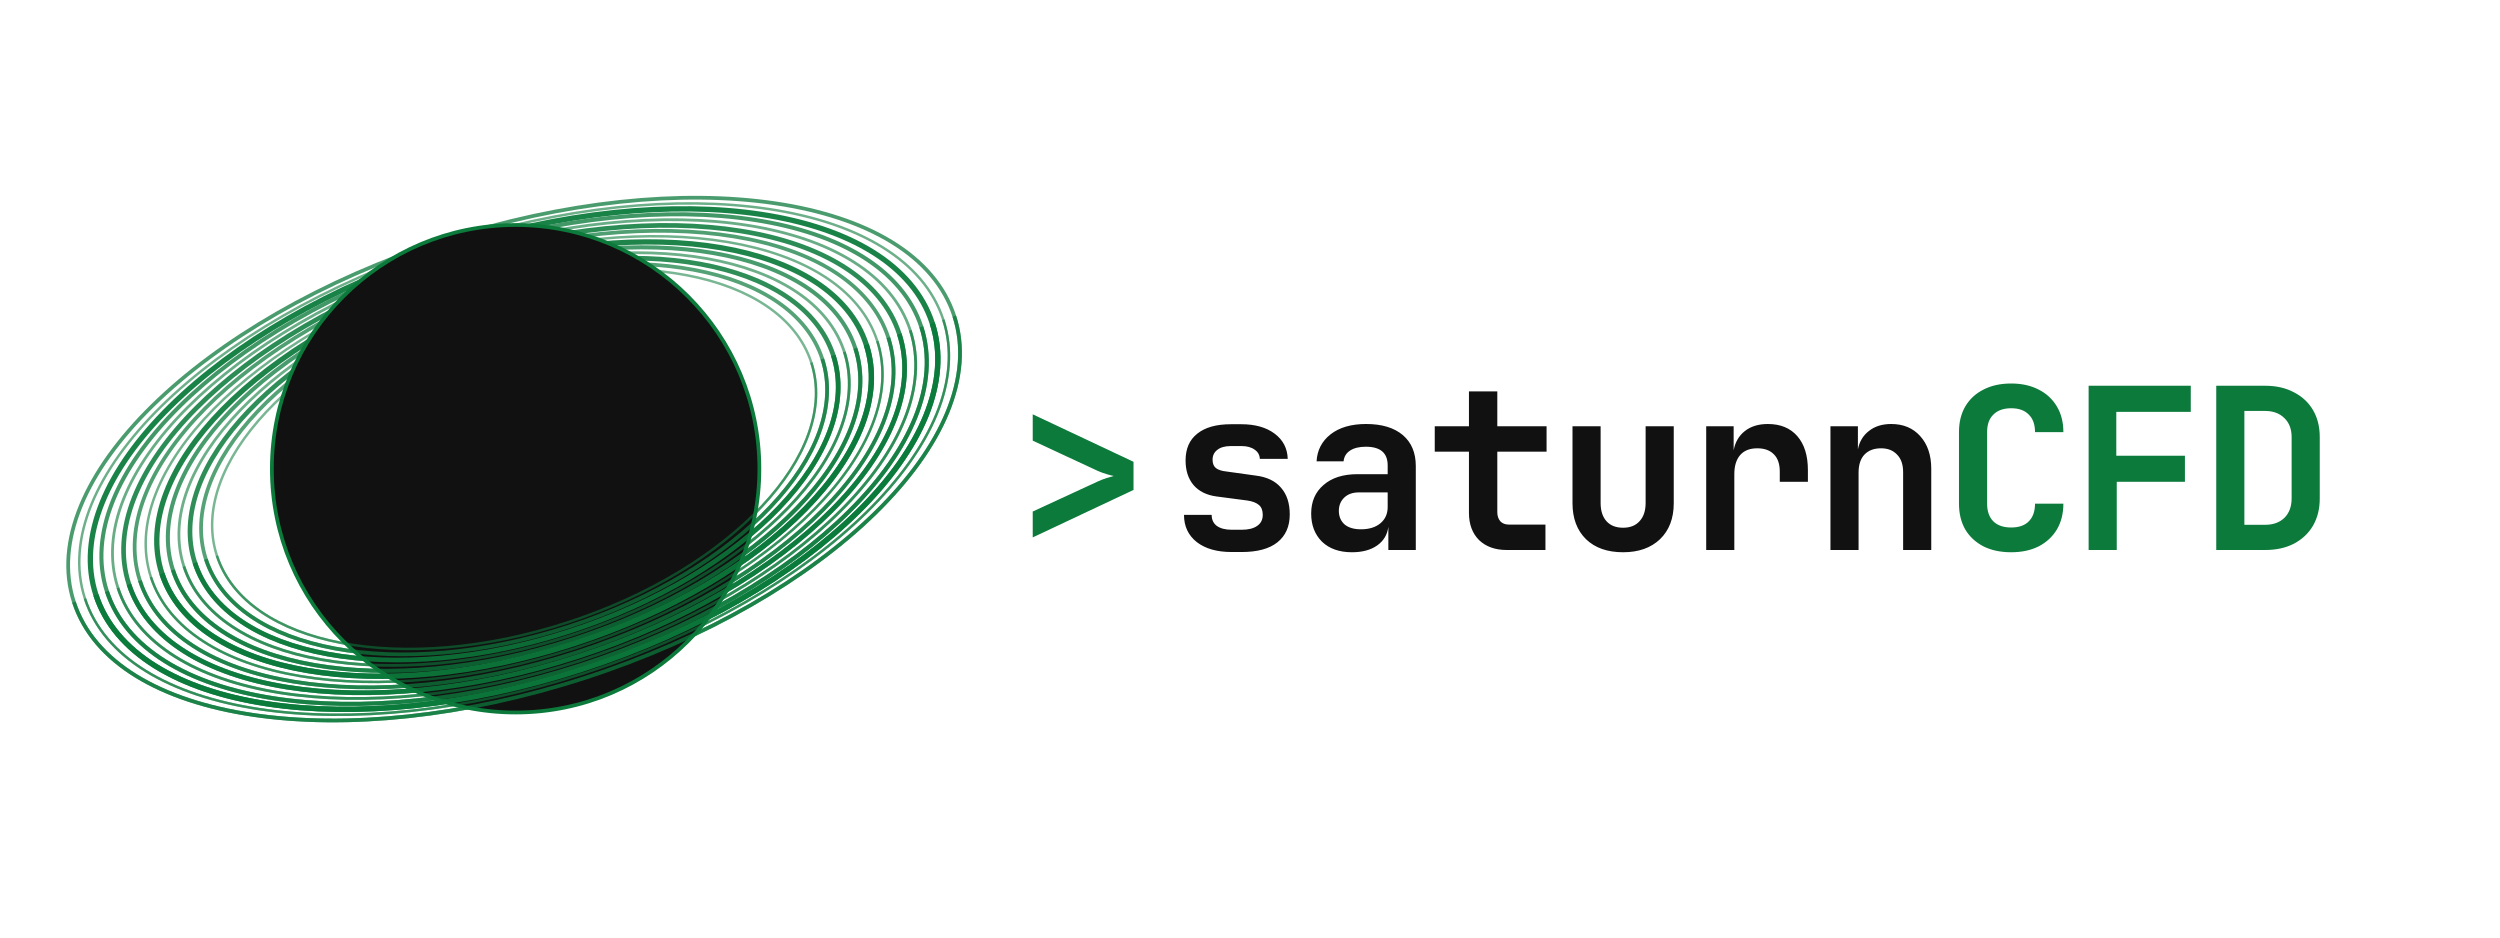
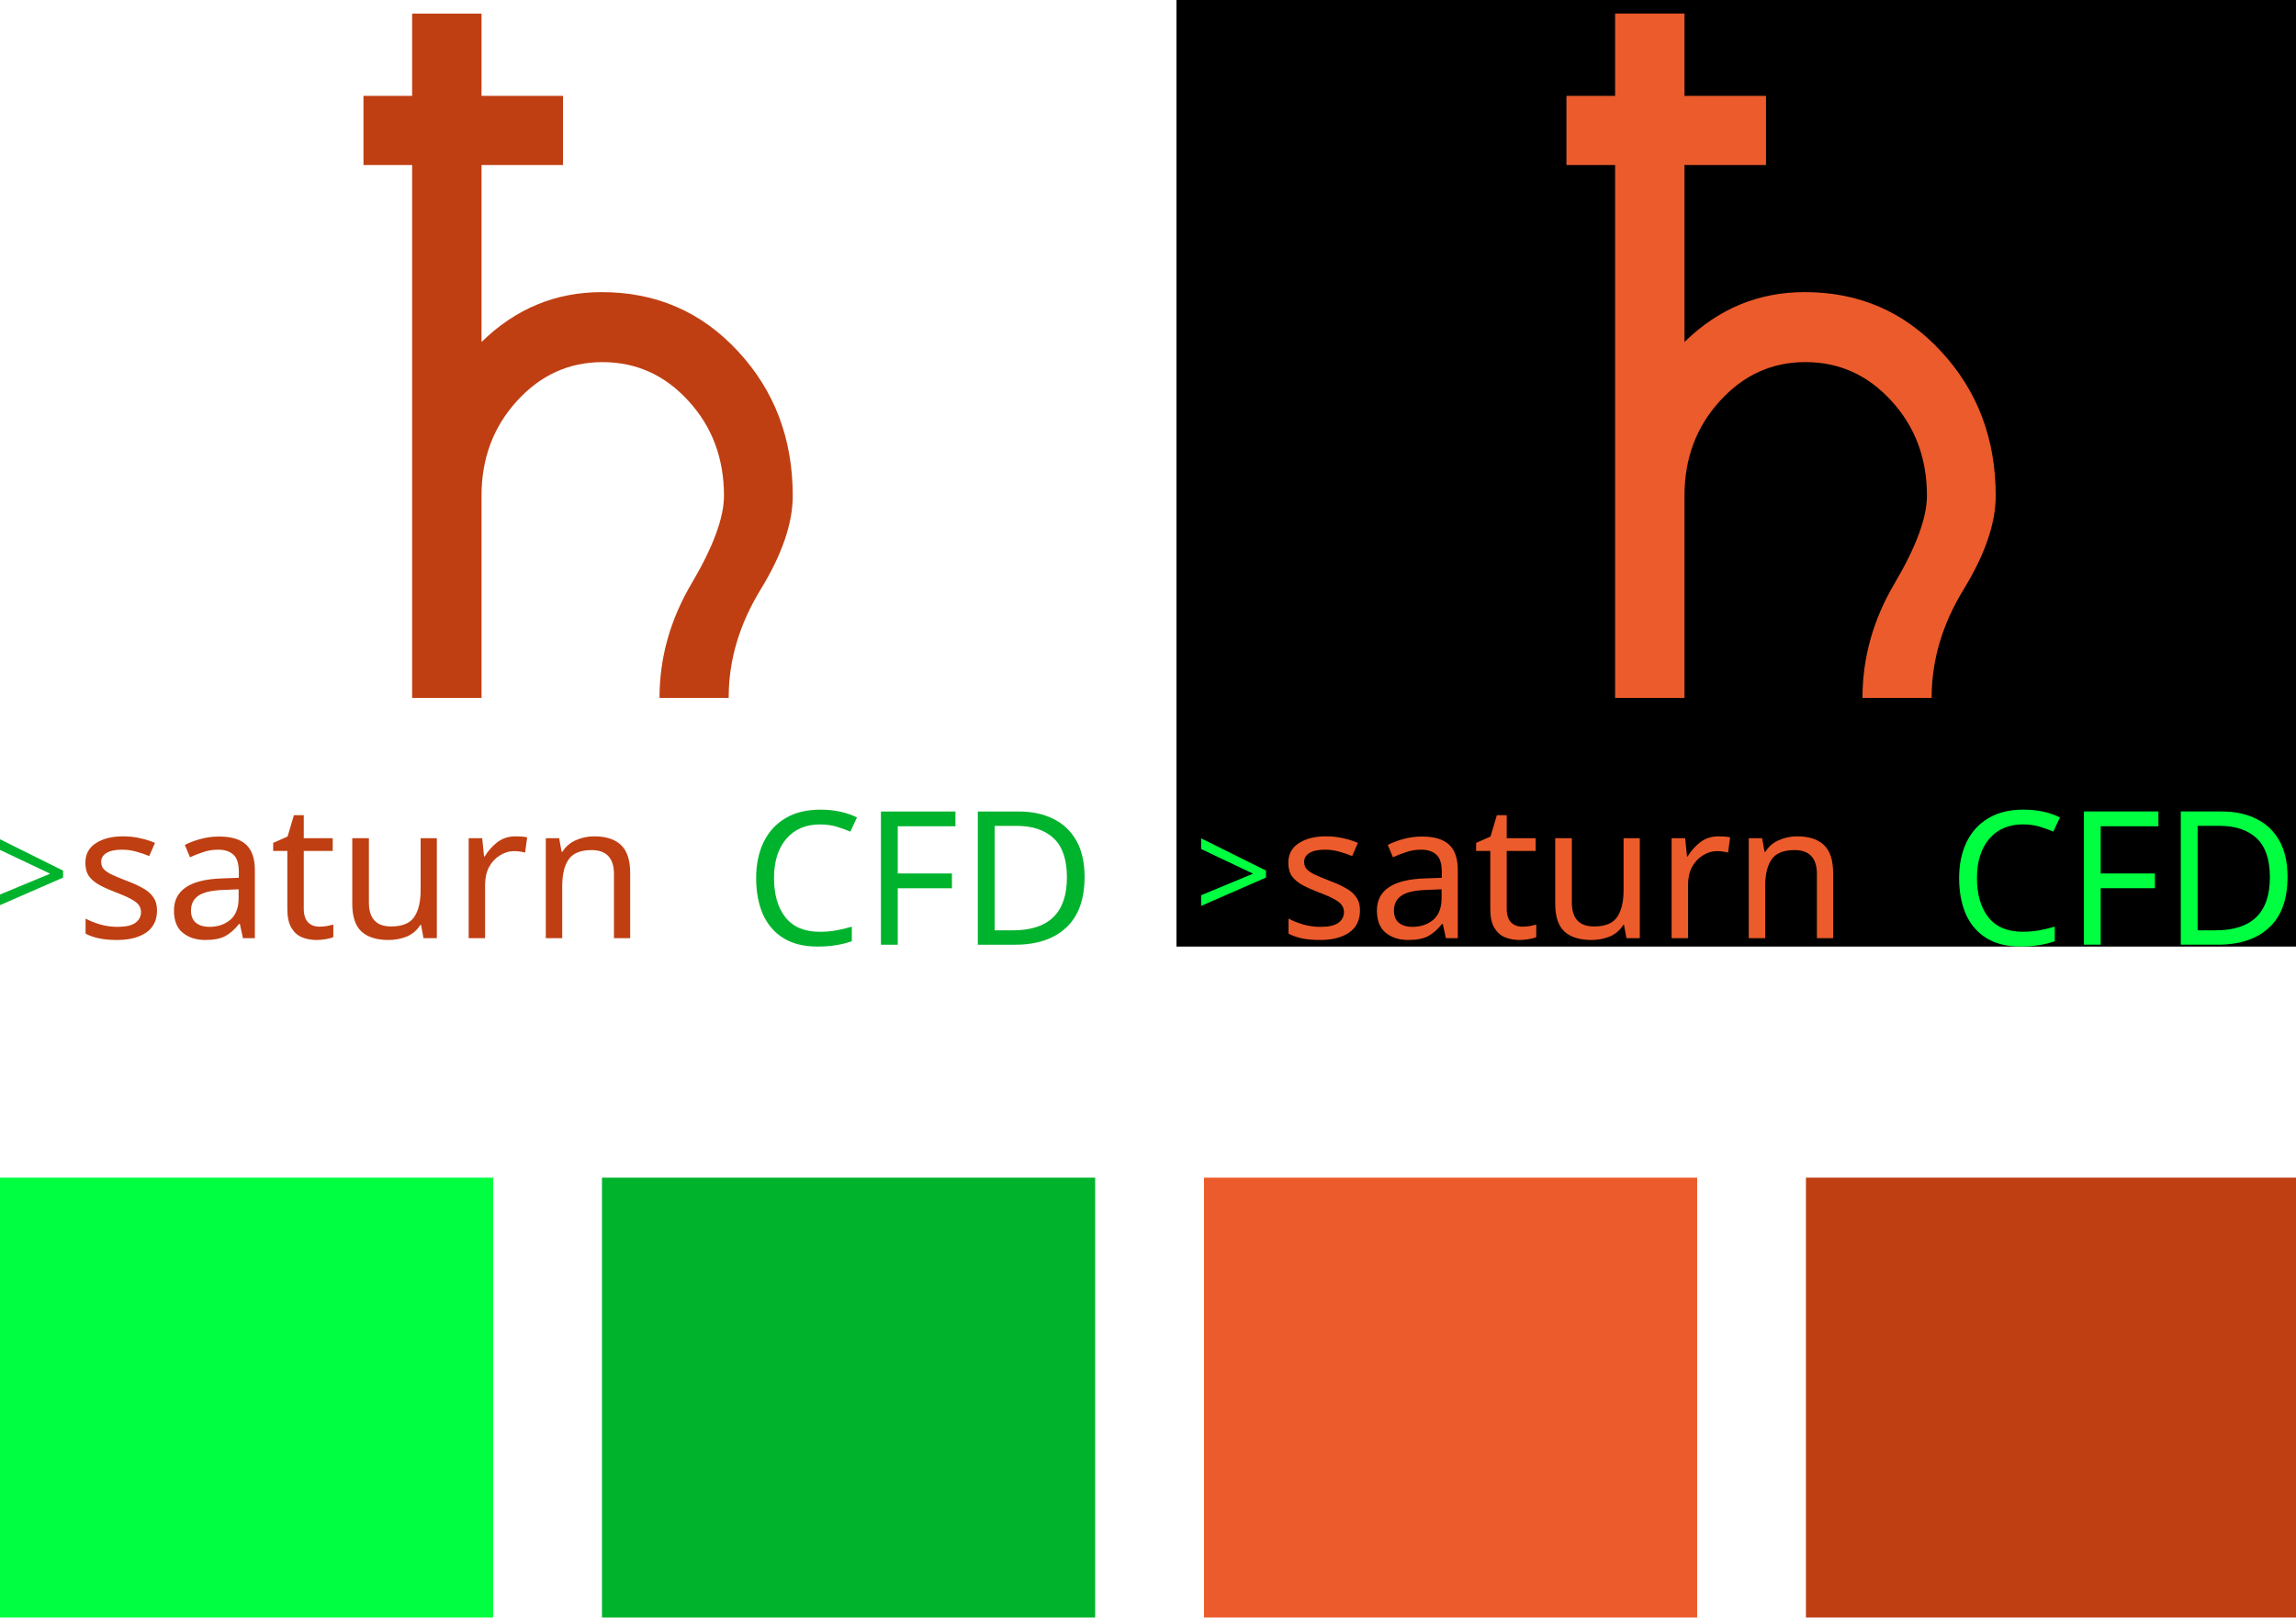
- <svg xmlns="http://www.w3.org/2000/svg" viewBox="0 0 800 300" width="800" height="300" role="img" aria-labelledby="title desc" version="1.1" id="svg17">
-   <defs id="defs14">
-     <clipPath id="planetClip">
-       <circle cx="165" cy="150" r="78" id="circle1" />
-     </clipPath>
-     <clipPath id="frontHalf">
-       <rect x="-300" y="150" width="1400" height="300" id="rect1" />
-     </clipPath>
-     <g id="rings" fill="none" stroke="#0B7A3B">
-       <ellipse cx="165" cy="150" rx="100" ry="55.0" stroke-width="0.8" opacity="0.55" id="ellipse1" />
-       <ellipse cx="165" cy="150" rx="103.7" ry="56.4" stroke-width="1.2" opacity="0.70" id="ellipse2" />
-       <ellipse cx="165" cy="150" rx="107.4" ry="57.9" stroke-width="1.5" opacity="0.85" id="ellipse3" />
-       <ellipse cx="165" cy="150" rx="111.1" ry="59.3" stroke-width="0.9" opacity="0.60" id="ellipse4" />
-       <ellipse cx="165" cy="150" rx="114.8" ry="60.7" stroke-width="1.3" opacity="0.75" id="ellipse5" />
-       <ellipse cx="165" cy="150" rx="118.5" ry="62.1" stroke-width="1.7" opacity="0.92" id="ellipse6" />
-       <ellipse cx="165" cy="150" rx="122.2" ry="63.6" stroke-width="0.8" opacity="0.58" id="ellipse7" />
-       <ellipse cx="165" cy="150" rx="125.9" ry="65.0" stroke-width="1.2" opacity="0.72" id="ellipse8" />
-       <ellipse cx="165" cy="150" rx="129.6" ry="66.4" stroke-width="1.5" opacity="0.86" id="ellipse9" />
-       <ellipse cx="165" cy="150" rx="133.3" ry="67.9" stroke-width="0.9" opacity="0.62" id="ellipse10" />
-       <ellipse cx="165" cy="150" rx="137.0" ry="69.3" stroke-width="1.3" opacity="0.78" id="ellipse11" />
-       <ellipse cx="165" cy="150" rx="140.7" ry="70.7" stroke-width="1.7" opacity="0.94" id="ellipse12" />
-       <ellipse cx="165" cy="150" rx="144.4" ry="72.1" stroke-width="0.8" opacity="0.60" id="ellipse13" />
-       <ellipse cx="165" cy="150" rx="148.1" ry="73.6" stroke-width="1.2" opacity="0.74" id="ellipse14" />
+ <svg xmlns="http://www.w3.org/2000/svg" width="174.75mm" height="123.128mm" viewBox="0 0 174.75 123.128" version="1.1" id="svg1">
+   <defs id="defs1" />
+   <g id="layer1" transform="translate(-1.880992)">
+     <rect style="fill:#000000;fill-opacity:1;stroke:none;stroke-width:0.764" id="rect10" width="85.208" height="72.054" x="91.423" y="6.2172489e-15" />
+     <rect style="fill:#00ff40;fill-opacity:1;stroke:none;stroke-width:0.865" id="rect3" width="37.537" height="33.484" x="1.881" y="89.644" />
+     <text xml:space="preserve" style="font-style:normal;font-variant:normal;font-weight:normal;font-stretch:normal;font-size:22.578px;font-family:'Latin Modern Mono';-inkscape-font-specification:'Latin Modern Mono';writing-mode:lr-tb;direction:ltr;fill:#00ff40;fill-opacity:1;stroke:none;stroke-width:1.5" x="23.116" y="116.229" id="text5">
+       <tspan id="tspan5" style="stroke-width:1.5" x="23.116" y="116.229" />
+     </text>
+     <rect style="fill:#ec5b2b;fill-opacity:1;stroke:none;stroke-width:0.865" id="rect5" width="37.537" height="33.484" x="93.516" y="89.644" />
+     <g id="g11" transform="translate(-5.590951,-6.657534)">
+       <text xml:space="preserve" style="font-size:71.313px;writing-mode:lr-tb;direction:ltr;fill:#bf3f12;fill-opacity:1;stroke:#000000;stroke-width:4.738" x="19.544" y="59.784" id="text1">
+         <tspan id="tspan1" style="font-style:normal;font-variant:normal;font-weight:normal;font-stretch:normal;font-family:'JetBrainsMono Nerd Font Mono';-inkscape-font-specification:'JetBrainsMono Nerd Font Mono';fill:#bf3f12;fill-opacity:1;stroke:none;stroke-width:4.738" x="19.544" y="59.784">♄</tspan>
+       </text>
+       <text xml:space="preserve" style="font-style:normal;font-variant:normal;font-weight:normal;font-stretch:normal;font-size:10.457px;font-family:'JetBrainsMono Nerd Font Mono';-inkscape-font-specification:'JetBrainsMono Nerd Font Mono';writing-mode:lr-tb;direction:ltr;fill:#00b32d;fill-opacity:1;stroke:none;stroke-width:0.695" x="6.819" y="76.834" id="text2">
+         <tspan id="tspan2" style="fill:#00b32d;fill-opacity:1;stroke-width:0.695" x="6.819" y="76.834">&gt;</tspan>
+       </text>
+       <g id="g6" transform="translate(-35.84594,-26.11717)" style="fill:#bf3f12;fill-opacity:1">
+         <text xml:space="preserve" style="font-style:normal;font-variant:normal;font-weight:normal;font-stretch:normal;font-size:14.209px;font-family:'JetBrainsMono Nerd Font Mono';-inkscape-font-specification:'JetBrainsMono Nerd Font Mono';writing-mode:lr-tb;direction:ltr;fill:#bf3f12;fill-opacity:1;stroke:none;stroke-width:0.944" x="49.096" y="104.189" id="text3">
+           <tspan id="tspan3" style="fill:#bf3f12;fill-opacity:1;stroke-width:0.944" x="49.096" y="104.189">saturn</tspan>
+         </text>
+       </g>
+       <text xml:space="preserve" style="font-style:normal;font-variant:normal;font-weight:normal;font-stretch:normal;font-size:14.209px;font-family:'JetBrainsMono Nerd Font Mono';-inkscape-font-specification:'JetBrainsMono Nerd Font Mono';writing-mode:lr-tb;direction:ltr;fill:#00b32d;fill-opacity:1;stroke:none;stroke-width:0.944" x="64.166" y="78.569" id="text6">
+         <tspan id="tspan6" style="fill:#00b32d;fill-opacity:1;stroke-width:0.944" x="64.166" y="78.569">CFD</tspan>
+       </text>
    </g>
-   </defs>
-   <g id="text16" style="font-weight:700;font-size:72px;font-family:'JetBrains Mono', 'DejaVu Sans Mono', monospace;letter-spacing:-2;fill:#111111" aria-label="&gt;saturnCFD">
-     <path style="fill:#0b7a3b" d="m 330.472,171.968 v -8.28 l 20.88,-9.648 q 1.44,-0.648 2.808,-1.08 1.44,-0.432 2.232,-0.648 -0.792,-0.144 -2.232,-0.576 -1.44,-0.432 -2.808,-1.008 l -20.88,-9.72 v -8.424 l 32.256,15.192 v 9 z" id="path17" />
-     <path d="m 394.144,176.648 q -7.056,0 -11.16,-3.168 -4.104,-3.24 -4.104,-8.712 h 8.856 q 0,2.304 1.656,3.528 1.728,1.224 4.752,1.224 h 3.168 q 3.24,0 4.968,-1.224 1.8,-1.224 1.8,-3.528 0,-2.16 -1.224,-3.168 -1.224,-1.08 -3.744,-1.44 l -9.864,-1.296 q -4.752,-0.648 -7.344,-3.672 -2.52,-3.024 -2.52,-7.848 0,-5.616 3.744,-8.568 3.744,-3.024 10.8,-3.024 h 3.312 q 6.624,0 10.656,3.024 4.032,3.024 4.176,8.064 h -8.928 q -0.072,-1.872 -1.656,-2.952 -1.584,-1.152 -4.248,-1.152 h -3.312 q -2.88,0 -4.392,1.224 -1.512,1.152 -1.512,3.168 0,1.8 1.08,2.664 1.152,0.864 3.312,1.08 l 9.288,1.296 q 5.472,0.648 8.208,3.888 2.808,3.168 2.808,8.568 0,5.76 -3.96,8.928 -3.888,3.096 -11.448,3.096 z m 38.464,0.072 q -6.048,0 -9.576,-3.384 -3.456,-3.456 -3.456,-9 0,-5.76 3.96,-9.144 3.96,-3.456 10.872,-3.456 h 9.648 v -2.808 q 0,-5.976 -6.984,-5.976 -3.168,0 -5.04,1.224 -1.872,1.224 -2.088,3.456 h -8.64 q 0.288,-5.328 4.464,-8.64 4.248,-3.312 11.376,-3.312 7.56,0 11.736,3.528 4.176,3.528 4.176,9.936 V 176 h -8.784 v -7.416 q -0.504,3.816 -3.6,5.976 -3.096,2.16 -8.064,2.16 z m 2.88,-7.344 q 3.96,0 6.264,-1.944 2.304,-1.944 2.304,-5.184 v -4.68 h -9.216 q -2.952,0 -4.68,1.656 -1.728,1.656 -1.728,4.248 0,2.664 1.8,4.32 1.872,1.584 5.256,1.584 z M 482.16,176 q -5.544,0 -8.856,-3.168 -3.24,-3.24 -3.24,-8.712 v -19.584 h -10.944 V 136.4 h 10.944 v -11.16 h 9.072 v 11.16 h 15.768 v 8.136 h -15.768 v 19.368 q 0,1.728 0.936,2.88 1.008,1.08 2.736,1.08 h 11.736 V 176 Z m 37.24,0.72 q -7.56,0 -11.88,-4.176 -4.32,-4.248 -4.32,-11.52 V 136.4 h 9 v 24.552 q 0,3.744 1.872,5.832 1.872,2.088 5.328,2.088 3.384,0 5.256,-2.088 1.944,-2.088 1.944,-5.832 V 136.4 h 9 v 24.624 q 0,7.272 -4.392,11.52 -4.392,4.176 -11.808,4.176 z M 545.984,176 v -39.6 h 8.784 v 7.704 q 0.72,-3.888 3.528,-6.12 2.88,-2.304 7.416,-2.304 6.048,0 9.432,3.888 3.384,3.888 3.384,10.872 v 3.744 h -9 v -3.312 q 0,-3.6 -1.872,-5.472 -1.872,-1.944 -5.328,-1.944 -3.6,0 -5.472,2.16 -1.872,2.16 -1.872,6.12 V 176 Z m 39.76,0 v -39.6 h 8.784 v 7.416 q 0.72,-3.744 3.528,-5.904 2.808,-2.232 7.128,-2.232 5.832,0 9.288,3.888 3.528,3.888 3.528,10.44 V 176 h -9 v -24.912 q 0,-3.672 -1.944,-5.616 -1.872,-2.016 -5.112,-2.016 -3.384,0 -5.328,2.016 -1.872,2.016 -1.872,5.76 V 176 Z" id="path18" />
-     <path style="fill:#0b7a3b" d="m 643.576,176.72 q -5.112,0 -8.856,-1.872 -3.744,-1.944 -5.832,-5.4 -2.016,-3.528 -2.016,-8.28 v -22.896 q 0,-4.752 2.016,-8.208 2.088,-3.528 5.832,-5.4 3.744,-1.944 8.856,-1.944 5.04,0 8.784,1.944 3.744,1.872 5.832,5.4 2.088,3.456 2.088,8.208 h -9.072 q 0,-3.672 -2.016,-5.616 -1.944,-2.016 -5.616,-2.016 -3.672,0 -5.688,2.016 -2.016,1.944 -2.016,5.616 v 22.896 q 0,3.672 2.016,5.688 2.016,1.944 5.688,1.944 3.672,0 5.616,-1.944 2.016,-2.016 2.016,-5.688 h 9.072 q 0,4.752 -2.088,8.28 -2.088,3.456 -5.832,5.4 -3.744,1.872 -8.784,1.872 z M 668.36,176 v -52.56 h 32.688 v 8.352 h -23.832 v 14.04 h 21.96 v 8.352 h -21.816 V 176 Z m 40.84,0 v -52.56 h 15.624 q 5.328,0 9.216,2.088 3.96,2.016 6.12,5.688 2.16,3.672 2.16,8.64 v 19.656 q 0,4.968 -2.16,8.712 -2.16,3.672 -6.12,5.76 -3.888,2.016 -9.216,2.016 z m 9,-8.064 h 6.624 q 3.888,0 6.192,-2.232 2.304,-2.304 2.304,-6.192 v -19.656 q 0,-3.816 -2.304,-6.048 -2.304,-2.304 -6.192,-2.304 h -6.624 z" id="path19" />
-   </g>
-   <g transform="rotate(-18 155 150)" id="g16">
-     <g id="use16" fill="none" stroke="#0b7a3b">
-       <ellipse cx="165" cy="150" rx="100" ry="55" stroke-width="0.8" opacity="0.55" id="ellipse19" />
-       <ellipse cx="165" cy="150" rx="103.7" ry="56.4" stroke-width="1.2" opacity="0.7" id="ellipse20" />
-       <ellipse cx="165" cy="150" rx="107.4" ry="57.9" stroke-width="1.5" opacity="0.85" id="ellipse21" />
-       <ellipse cx="165" cy="150" rx="111.1" ry="59.3" stroke-width="0.9" opacity="0.6" id="ellipse22" />
-       <ellipse cx="165" cy="150" rx="114.8" ry="60.7" stroke-width="1.3" opacity="0.75" id="ellipse23" />
-       <ellipse cx="165" cy="150" rx="118.5" ry="62.1" stroke-width="1.7" opacity="0.92" id="ellipse24" />
-       <ellipse cx="165" cy="150" rx="122.2" ry="63.6" stroke-width="0.8" opacity="0.58" id="ellipse25" />
-       <ellipse cx="165" cy="150" rx="125.9" ry="65" stroke-width="1.2" opacity="0.72" id="ellipse26" />
-       <ellipse cx="165" cy="150" rx="129.6" ry="66.4" stroke-width="1.5" opacity="0.86" id="ellipse27" />
-       <ellipse cx="165" cy="150" rx="133.3" ry="67.9" stroke-width="0.9" opacity="0.62" id="ellipse28" />
-       <ellipse cx="165" cy="150" rx="137" ry="69.3" stroke-width="1.3" opacity="0.78" id="ellipse29" />
-       <ellipse cx="165" cy="150" rx="140.7" ry="70.7" stroke-width="1.7" opacity="0.94" id="ellipse30" />
-       <ellipse cx="165" cy="150" rx="144.4" ry="72.1" stroke-width="0.8" opacity="0.6" id="ellipse31" />
-       <ellipse cx="165" cy="150" rx="148.1" ry="73.6" stroke-width="1.2" opacity="0.74" id="ellipse32" />
+     <rect style="fill:#00b32d;fill-opacity:1;stroke:none;stroke-width:0.865" id="rect7" width="37.537" height="33.484" x="47.698" y="89.644" />
+     <g id="g12" transform="translate(-26.63014,-66.36299)">
+       <text xml:space="preserve" style="font-size:71.313px;writing-mode:lr-tb;direction:ltr;fill:#ec5b2b;fill-opacity:1;stroke:#000000;stroke-width:4.738" x="132.14" y="119.489" id="text7">
+         <tspan id="tspan7" style="font-style:normal;font-variant:normal;font-weight:normal;font-stretch:normal;font-family:'JetBrainsMono Nerd Font Mono';-inkscape-font-specification:'JetBrainsMono Nerd Font Mono';fill:#ec5b2b;fill-opacity:1;stroke:none;stroke-width:4.738" x="132.14" y="119.489">♄</tspan>
+       </text>
+       <text xml:space="preserve" style="font-style:normal;font-variant:normal;font-weight:normal;font-stretch:normal;font-size:10.457px;font-family:'JetBrainsMono Nerd Font Mono';-inkscape-font-specification:'JetBrainsMono Nerd Font Mono';writing-mode:lr-tb;direction:ltr;fill:#00ff40;fill-opacity:1;stroke:none;stroke-width:0.695" x="119.415" y="136.539" id="text8">
+         <tspan id="tspan8" style="fill:#00ff40;fill-opacity:1;stroke-width:0.695" x="119.415" y="136.539">&gt;</tspan>
+       </text>
+       <g id="g9" transform="translate(76.75054,33.58828)">
+         <text xml:space="preserve" style="font-style:normal;font-variant:normal;font-weight:normal;font-stretch:normal;font-size:14.209px;font-family:'JetBrainsMono Nerd Font Mono';-inkscape-font-specification:'JetBrainsMono Nerd Font Mono';writing-mode:lr-tb;direction:ltr;fill:#ec5b2b;fill-opacity:1;stroke:none;stroke-width:0.944" x="49.096" y="104.189" id="text9">
+           <tspan id="tspan9" style="fill:#ec5b2b;fill-opacity:1;stroke-width:0.944" x="49.096" y="104.189">saturn</tspan>
+         </text>
+       </g>
+       <text xml:space="preserve" style="font-style:normal;font-variant:normal;font-weight:normal;font-stretch:normal;font-size:14.209px;font-family:'JetBrainsMono Nerd Font Mono';-inkscape-font-specification:'JetBrainsMono Nerd Font Mono';writing-mode:lr-tb;direction:ltr;fill:#00ff40;fill-opacity:1;stroke:none;stroke-width:0.944" x="176.763" y="138.275" id="text10">
+         <tspan id="tspan10" style="fill:#00ff40;fill-opacity:1;stroke-width:0.944" x="176.763" y="138.275">CFD</tspan>
+       </text>
    </g>
-   </g>
-   <path id="circle16" style="opacity:1;fill:#111111;stroke:#0b7a3b;stroke-width:1.2" d="m 243,150 a 78,78 0 0 1 -78,78 78,78 0 0 1 -78,-78 78,78 0 0 1 78,-78 78,78 0 0 1 78,78 z" />
-   <g transform="rotate(-18 155 150)" clip-path="url(#frontHalf)" id="g17">
-     <g id="use17" fill="none" stroke="#0b7a3b">
-       <ellipse cx="165" cy="150" rx="100" ry="55" stroke-width="0.8" opacity="0.55" id="ellipse33" />
-       <ellipse cx="165" cy="150" rx="103.7" ry="56.4" stroke-width="1.2" opacity="0.7" id="ellipse34" />
-       <ellipse cx="165" cy="150" rx="107.4" ry="57.9" stroke-width="1.5" opacity="0.85" id="ellipse35" />
-       <ellipse cx="165" cy="150" rx="111.1" ry="59.3" stroke-width="0.9" opacity="0.6" id="ellipse36" />
-       <ellipse cx="165" cy="150" rx="114.8" ry="60.7" stroke-width="1.3" opacity="0.75" id="ellipse37" />
-       <ellipse cx="165" cy="150" rx="118.5" ry="62.1" stroke-width="1.7" opacity="0.92" id="ellipse38" />
-       <ellipse cx="165" cy="150" rx="122.2" ry="63.6" stroke-width="0.8" opacity="0.58" id="ellipse39" />
-       <ellipse cx="165" cy="150" rx="125.9" ry="65" stroke-width="1.2" opacity="0.72" id="ellipse40" />
-       <ellipse cx="165" cy="150" rx="129.6" ry="66.4" stroke-width="1.5" opacity="0.86" id="ellipse41" />
-       <ellipse cx="165" cy="150" rx="133.3" ry="67.9" stroke-width="0.9" opacity="0.62" id="ellipse42" />
-       <ellipse cx="165" cy="150" rx="137" ry="69.3" stroke-width="1.3" opacity="0.78" id="ellipse43" />
-       <ellipse cx="165" cy="150" rx="140.7" ry="70.7" stroke-width="1.7" opacity="0.94" id="ellipse44" />
-       <ellipse cx="165" cy="150" rx="144.4" ry="72.1" stroke-width="0.8" opacity="0.6" id="ellipse45" />
-       <ellipse cx="165" cy="150" rx="148.1" ry="73.6" stroke-width="1.2" opacity="0.74" id="ellipse46" />
-     </g>
+     <rect style="fill:#bf3f12;fill-opacity:1;stroke:none;stroke-width:0.865" id="rect11" width="37.537" height="33.484" x="139.333" y="89.644" />
  </g>
</svg>
